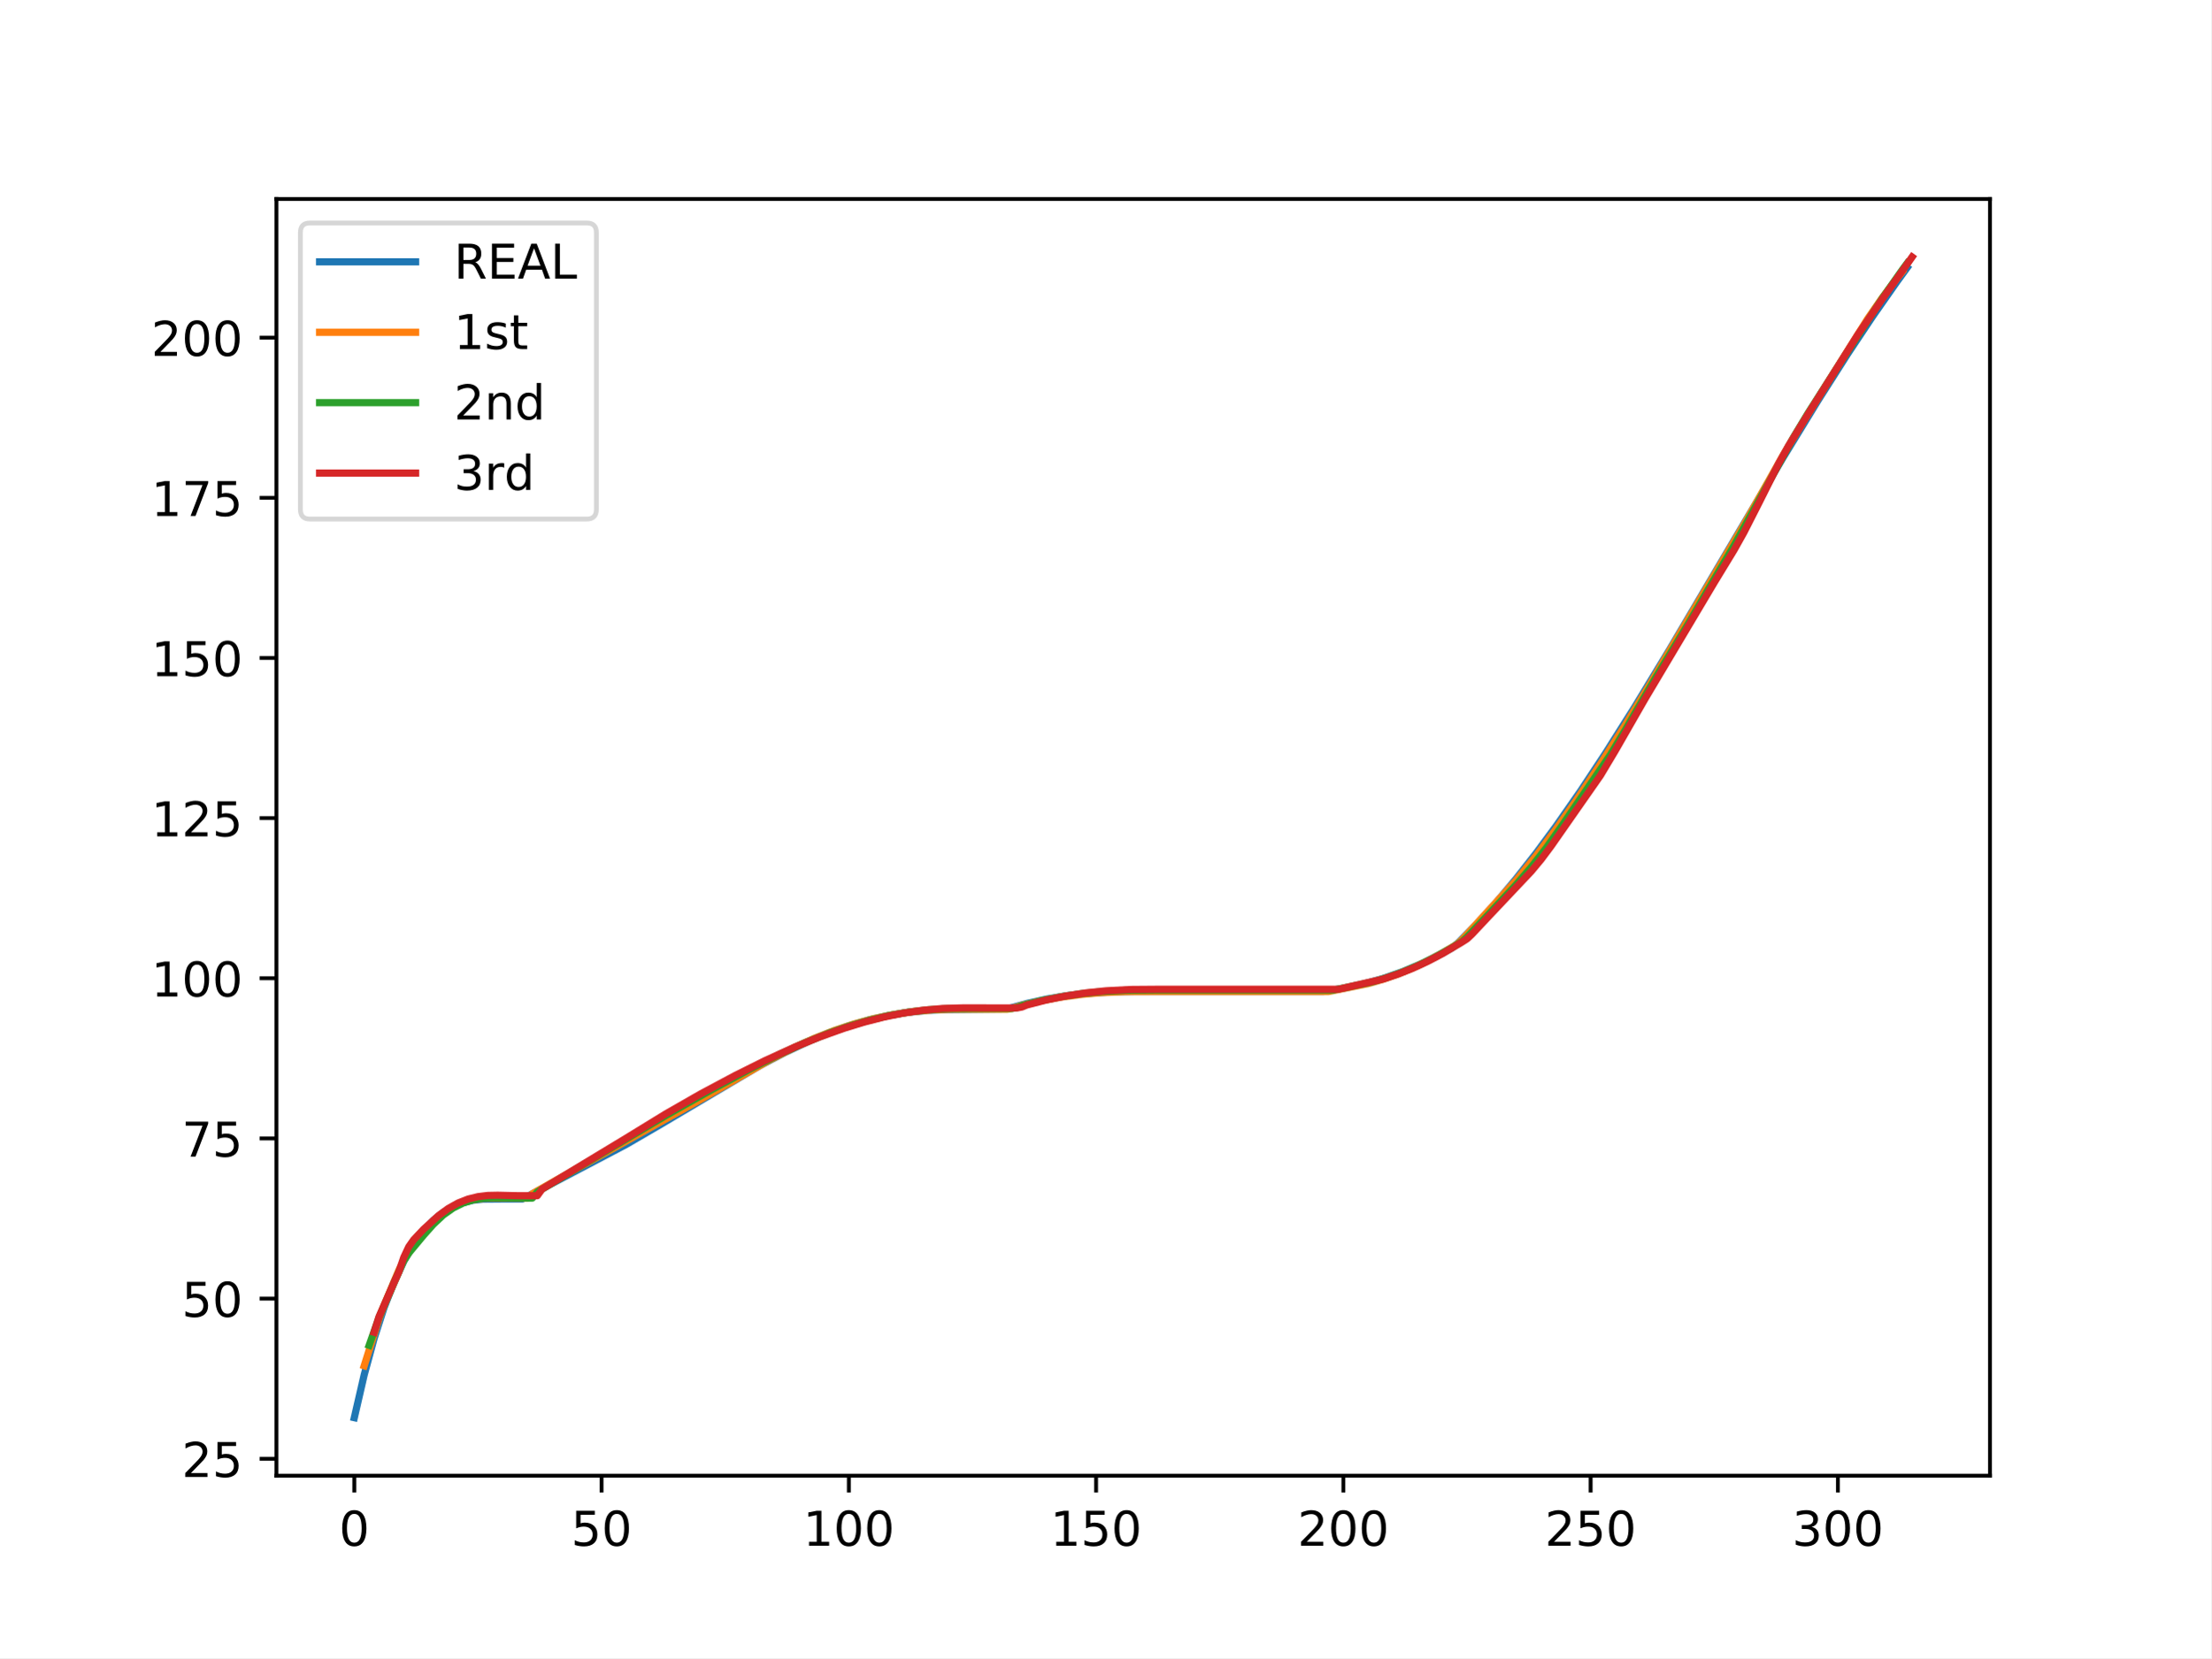
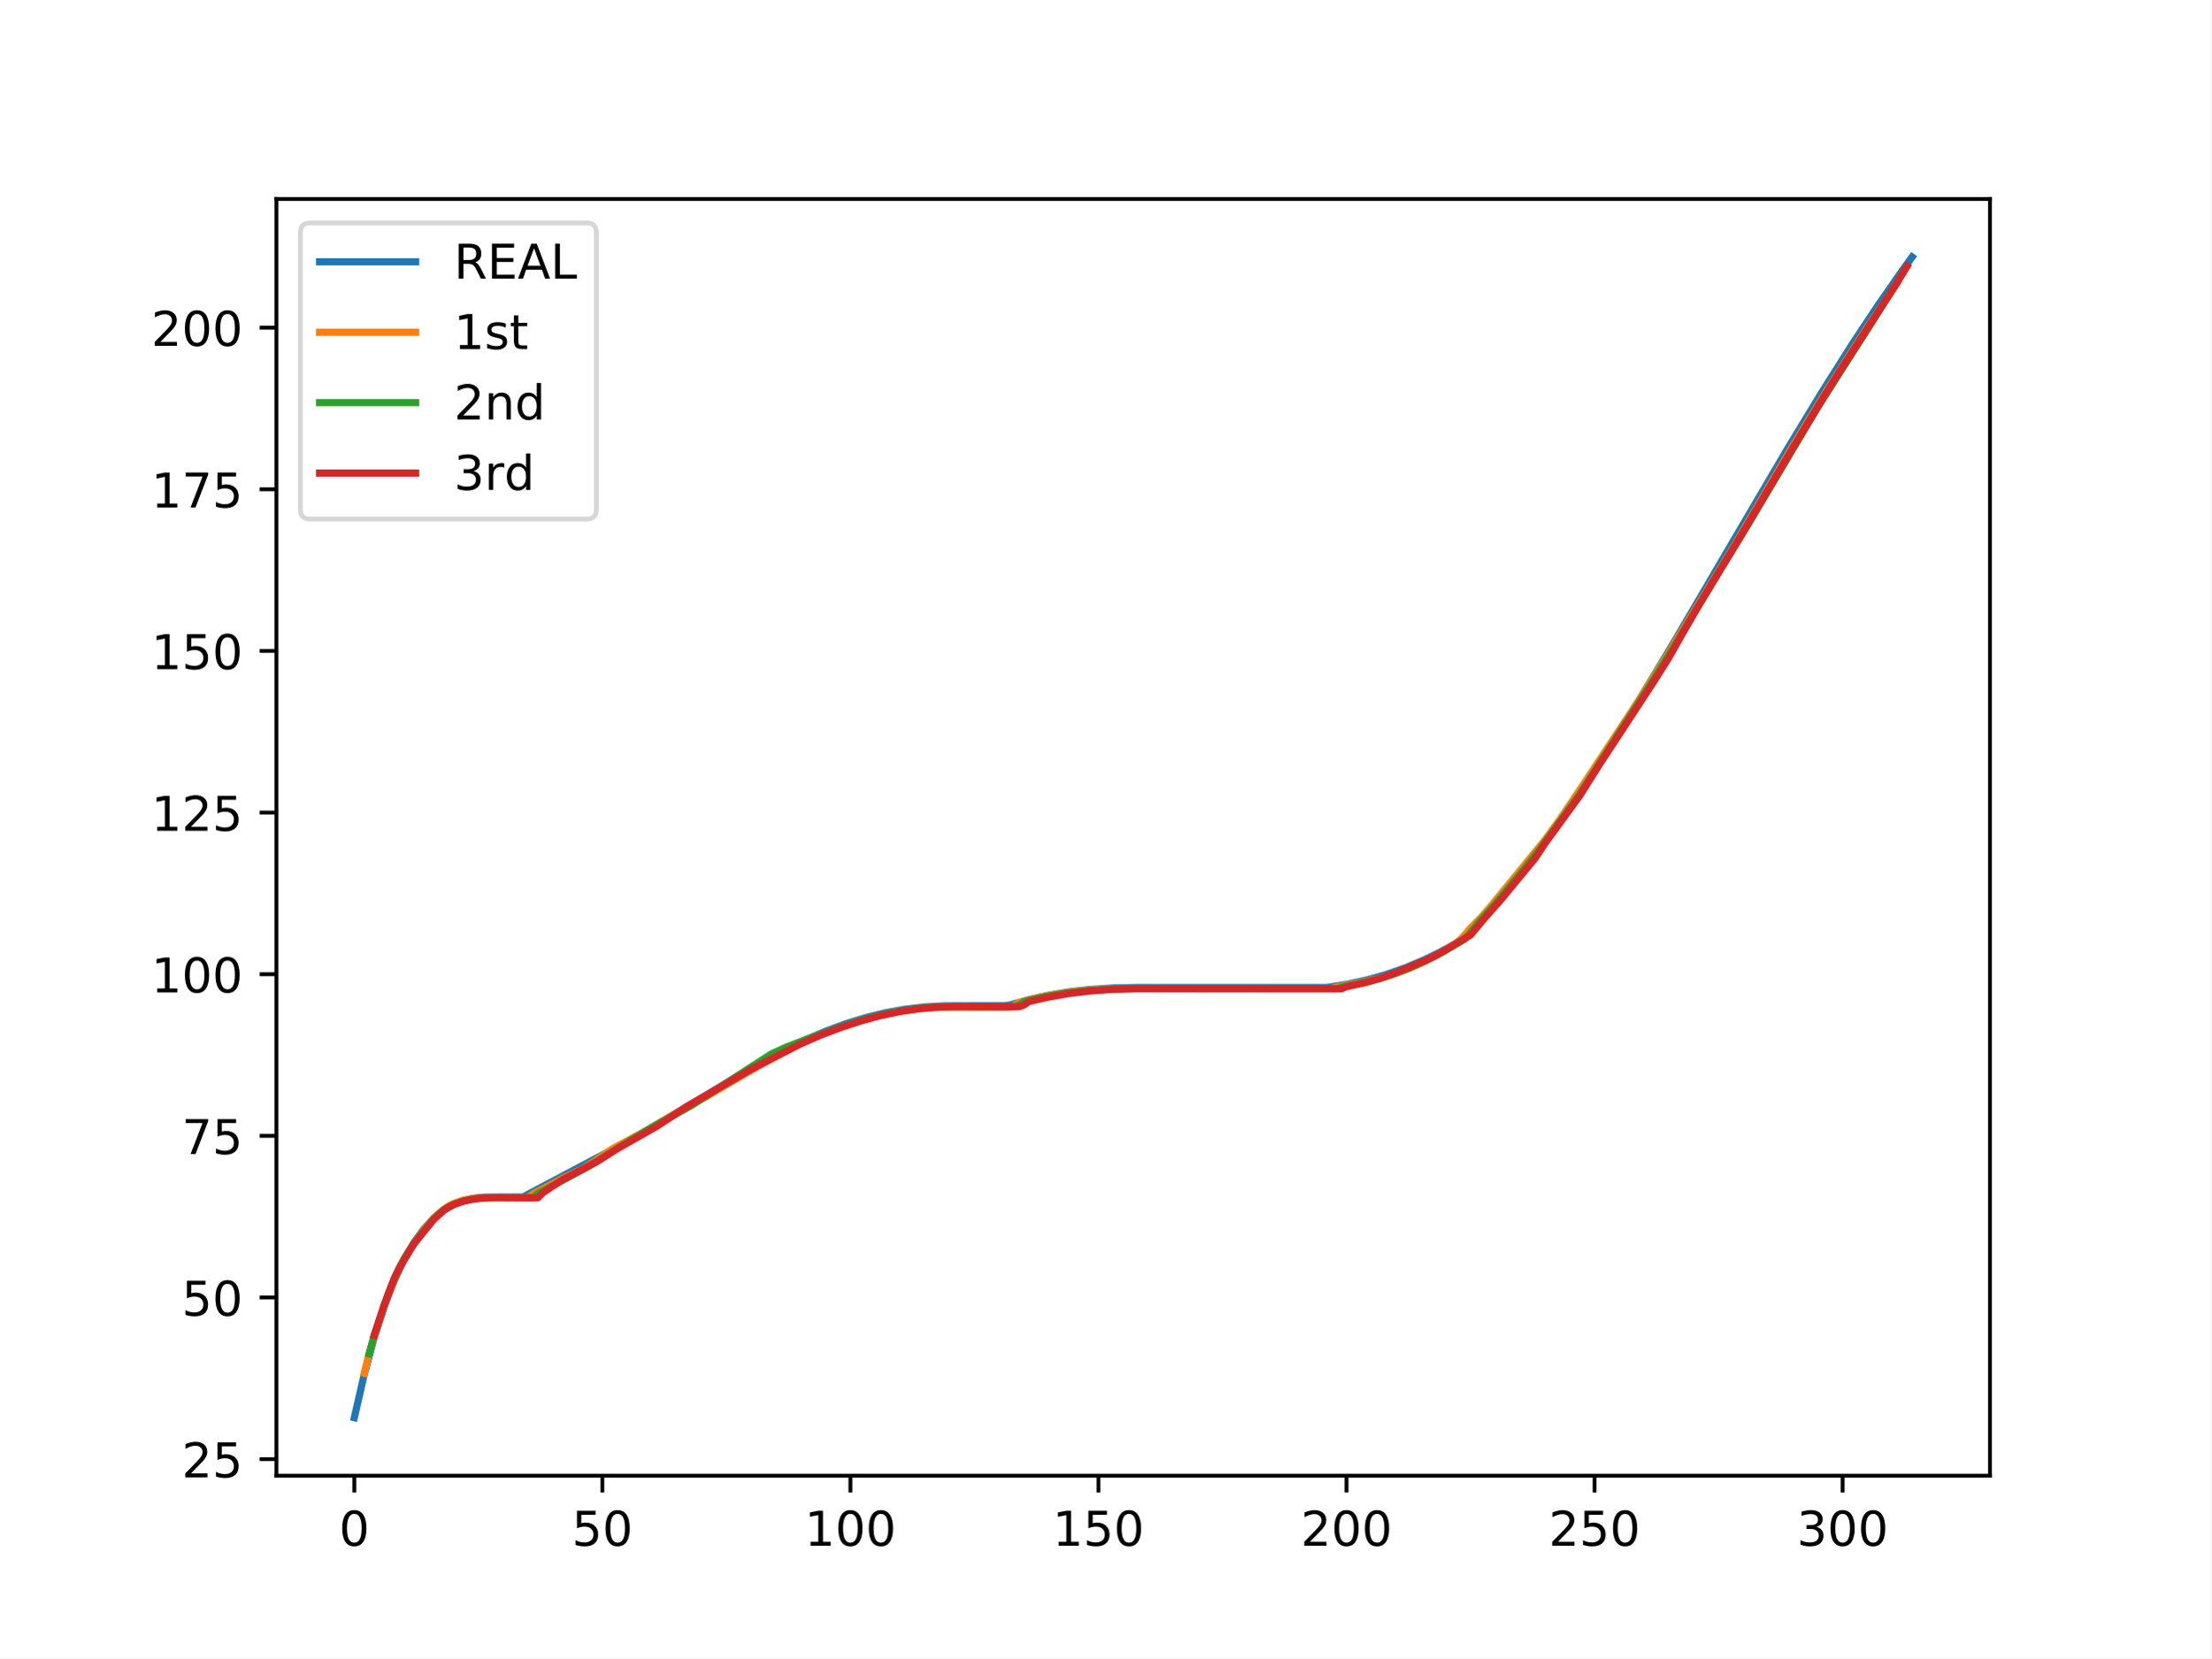
<svg xmlns="http://www.w3.org/2000/svg" xmlns:xlink="http://www.w3.org/1999/xlink" height="345.6pt" version="1.1" viewBox="0 0 460.8 345.6" width="460.8pt">
  <defs>
    <style type="text/css">
*{stroke-linecap:butt;stroke-linejoin:round;}
  </style>
  </defs>
  <g id="figure_1">
    <g id="patch_1">
      <path d="M 0 345.6  L 460.8 345.6  L 460.8 0  L 0 0  z " style="fill:#ffffff;" />
    </g>
    <g id="axes_1">
      <g id="patch_2">
        <path d="M 57.6 307.584  L 414.72 307.584  L 414.72 41.472  L 57.6 41.472  z " style="fill:#ffffff;" />
      </g>
      <g id="matplotlib.axis_1">
        <g id="xtick_1">
          <g id="line2d_1">
            <defs>
-               <path d="M 0 0  L 0 3.5  " id="m292f6bd80c" style="stroke:#000000;stroke-width:0.8;" />
-             </defs>
-             <g>
-               <use style="stroke:#000000;stroke-width:0.8;" x="73.833" xlink:href="#m292f6bd80c" y="307.584" />
+               <path d="M 0 0  L 0 3.5  " id="md27d92fc23" style="stroke:#000000;stroke-width:0.8;" />
+             </defs>
+             <g>
+               <use style="stroke:#000000;stroke-width:0.8;" x="73.833" xlink:href="#md27d92fc23" y="307.584" />
            </g>
          </g>
          <g id="text_1">
            <defs>
              <path d="M 31.781 66.406  Q 24.172 66.406 20.328 58.906  Q 16.5 51.422 16.5 36.375  Q 16.5 21.391 20.328 13.891  Q 24.172 6.391 31.781 6.391  Q 39.453 6.391 43.281 13.891  Q 47.125 21.391 47.125 36.375  Q 47.125 51.422 43.281 58.906  Q 39.453 66.406 31.781 66.406  z M 31.781 74.219  Q 44.047 74.219 50.516 64.516  Q 56.984 54.828 56.984 36.375  Q 56.984 17.969 50.516 8.266  Q 44.047 -1.422 31.781 -1.422  Q 19.531 -1.422 13.062 8.266  Q 6.594 17.969 6.594 36.375  Q 6.594 54.828 13.062 64.516  Q 19.531 74.219 31.781 74.219  z " id="DejaVuSans-30" />
            </defs>
            <g transform="translate(70.65148 322.1824)scale(0.1 -0.1)">
              <use xlink:href="#DejaVuSans-30" />
            </g>
          </g>
        </g>
        <g id="xtick_2">
          <g id="line2d_2">
            <g>
-               <use style="stroke:#000000;stroke-width:0.8;" x="125.365" xlink:href="#m292f6bd80c" y="307.584" />
+               <use style="stroke:#000000;stroke-width:0.8;" x="125.529" xlink:href="#md27d92fc23" y="307.584" />
            </g>
          </g>
          <g id="text_2">
            <defs>
              <path d="M 10.797 72.906  L 49.516 72.906  L 49.516 64.594  L 19.828 64.594  L 19.828 46.734  Q 21.969 47.469 24.109 47.828  Q 26.266 48.188 28.422 48.188  Q 40.625 48.188 47.75 41.5  Q 54.891 34.812 54.891 23.391  Q 54.891 11.625 47.562 5.094  Q 40.234 -1.422 26.906 -1.422  Q 22.312 -1.422 17.547 -0.641  Q 12.797 0.141 7.719 1.703  L 7.719 11.625  Q 12.109 9.234 16.797 8.062  Q 21.484 6.891 26.703 6.891  Q 35.156 6.891 40.078 11.328  Q 45.016 15.766 45.016 23.391  Q 45.016 31 40.078 35.438  Q 35.156 39.891 26.703 39.891  Q 22.75 39.891 18.812 39.016  Q 14.891 38.141 10.797 36.281  z " id="DejaVuSans-35" />
            </defs>
-             <g transform="translate(119.0027 322.1824)scale(0.1 -0.1)">
+             <g transform="translate(119.1668 322.1824)scale(0.1 -0.1)">
              <use xlink:href="#DejaVuSans-35" />
              <use x="63.623" xlink:href="#DejaVuSans-30" />
            </g>
          </g>
        </g>
        <g id="xtick_3">
          <g id="line2d_3">
            <g>
-               <use style="stroke:#000000;stroke-width:0.8;" x="176.898" xlink:href="#m292f6bd80c" y="307.584" />
+               <use style="stroke:#000000;stroke-width:0.8;" x="177.226" xlink:href="#md27d92fc23" y="307.584" />
            </g>
          </g>
          <g id="text_3">
            <defs>
              <path d="M 12.406 8.297  L 28.516 8.297  L 28.516 63.922  L 10.984 60.406  L 10.984 69.391  L 28.422 72.906  L 38.281 72.906  L 38.281 8.297  L 54.391 8.297  L 54.391 0  L 12.406 0  z " id="DejaVuSans-31" />
            </defs>
-             <g transform="translate(167.3539 322.1824)scale(0.1 -0.1)">
+             <g transform="translate(167.6821 322.1824)scale(0.1 -0.1)">
              <use xlink:href="#DejaVuSans-31" />
              <use x="63.623" xlink:href="#DejaVuSans-30" />
              <use x="127.246" xlink:href="#DejaVuSans-30" />
            </g>
          </g>
        </g>
        <g id="xtick_4">
          <g id="line2d_4">
            <g>
-               <use style="stroke:#000000;stroke-width:0.8;" x="228.43" xlink:href="#m292f6bd80c" y="307.584" />
+               <use style="stroke:#000000;stroke-width:0.8;" x="228.922" xlink:href="#md27d92fc23" y="307.584" />
            </g>
          </g>
          <g id="text_4">
-             <g transform="translate(218.8864 322.1824)scale(0.1 -0.1)">
+             <g transform="translate(219.3787 322.1824)scale(0.1 -0.1)">
              <use xlink:href="#DejaVuSans-31" />
              <use x="63.623" xlink:href="#DejaVuSans-35" />
              <use x="127.246" xlink:href="#DejaVuSans-30" />
            </g>
          </g>
        </g>
        <g id="xtick_5">
          <g id="line2d_5">
            <g>
-               <use style="stroke:#000000;stroke-width:0.8;" x="279.963" xlink:href="#m292f6bd80c" y="307.584" />
+               <use style="stroke:#000000;stroke-width:0.8;" x="280.619" xlink:href="#md27d92fc23" y="307.584" />
            </g>
          </g>
          <g id="text_5">
            <defs>
              <path d="M 19.188 8.297  L 53.609 8.297  L 53.609 0  L 7.328 0  L 7.328 8.297  Q 12.938 14.109 22.625 23.891  Q 32.328 33.688 34.812 36.531  Q 39.547 41.844 41.422 45.531  Q 43.312 49.219 43.312 52.781  Q 43.312 58.594 39.234 62.25  Q 35.156 65.922 28.609 65.922  Q 23.969 65.922 18.812 64.312  Q 13.672 62.703 7.812 59.422  L 7.812 69.391  Q 13.766 71.781 18.938 73  Q 24.125 74.219 28.422 74.219  Q 39.75 74.219 46.484 68.547  Q 53.219 62.891 53.219 53.422  Q 53.219 48.922 51.531 44.891  Q 49.859 40.875 45.406 35.406  Q 44.188 33.984 37.641 27.219  Q 31.109 20.453 19.188 8.297  z " id="DejaVuSans-32" />
            </defs>
-             <g transform="translate(270.4188 322.1824)scale(0.1 -0.1)">
+             <g transform="translate(271.0753 322.1824)scale(0.1 -0.1)">
              <use xlink:href="#DejaVuSans-32" />
              <use x="63.623" xlink:href="#DejaVuSans-30" />
              <use x="127.246" xlink:href="#DejaVuSans-30" />
            </g>
          </g>
        </g>
        <g id="xtick_6">
          <g id="line2d_6">
            <g>
-               <use style="stroke:#000000;stroke-width:0.8;" x="331.495" xlink:href="#m292f6bd80c" y="307.584" />
+               <use style="stroke:#000000;stroke-width:0.8;" x="332.316" xlink:href="#md27d92fc23" y="307.584" />
            </g>
          </g>
          <g id="text_6">
-             <g transform="translate(321.9513 322.1824)scale(0.1 -0.1)">
+             <g transform="translate(322.7719 322.1824)scale(0.1 -0.1)">
              <use xlink:href="#DejaVuSans-32" />
              <use x="63.623" xlink:href="#DejaVuSans-35" />
              <use x="127.246" xlink:href="#DejaVuSans-30" />
            </g>
          </g>
        </g>
        <g id="xtick_7">
          <g id="line2d_7">
            <g>
-               <use style="stroke:#000000;stroke-width:0.8;" x="383.028" xlink:href="#m292f6bd80c" y="307.584" />
+               <use style="stroke:#000000;stroke-width:0.8;" x="384.012" xlink:href="#md27d92fc23" y="307.584" />
            </g>
          </g>
          <g id="text_7">
            <defs>
              <path d="M 40.578 39.312  Q 47.656 37.797 51.625 33  Q 55.609 28.219 55.609 21.188  Q 55.609 10.406 48.188 4.484  Q 40.766 -1.422 27.094 -1.422  Q 22.516 -1.422 17.656 -0.516  Q 12.797 0.391 7.625 2.203  L 7.625 11.719  Q 11.719 9.328 16.594 8.109  Q 21.484 6.891 26.812 6.891  Q 36.078 6.891 40.938 10.547  Q 45.797 14.203 45.797 21.188  Q 45.797 27.641 41.281 31.266  Q 36.766 34.906 28.719 34.906  L 20.219 34.906  L 20.219 43.016  L 29.109 43.016  Q 36.375 43.016 40.234 45.922  Q 44.094 48.828 44.094 54.297  Q 44.094 59.906 40.109 62.906  Q 36.141 65.922 28.719 65.922  Q 24.656 65.922 20.016 65.031  Q 15.375 64.156 9.812 62.312  L 9.812 71.094  Q 15.438 72.656 20.344 73.438  Q 25.25 74.219 29.594 74.219  Q 40.828 74.219 47.359 69.109  Q 53.906 64.016 53.906 55.328  Q 53.906 49.266 50.438 45.094  Q 46.969 40.922 40.578 39.312  z " id="DejaVuSans-33" />
            </defs>
-             <g transform="translate(373.4838 322.1824)scale(0.1 -0.1)">
+             <g transform="translate(374.4685 322.1824)scale(0.1 -0.1)">
              <use xlink:href="#DejaVuSans-33" />
              <use x="63.623" xlink:href="#DejaVuSans-30" />
              <use x="127.246" xlink:href="#DejaVuSans-30" />
            </g>
          </g>
        </g>
      </g>
      <g id="matplotlib.axis_2">
        <g id="ytick_1">
          <g id="line2d_8">
            <defs>
-               <path d="M 0 0  L -3.5 0  " id="m9c32bd4f66" style="stroke:#000000;stroke-width:0.8;" />
-             </defs>
-             <g>
-               <use style="stroke:#000000;stroke-width:0.8;" x="57.6" xlink:href="#m9c32bd4f66" y="304.056" />
+               <path d="M 0 0  L -3.5 0  " id="m96d7e262f8" style="stroke:#000000;stroke-width:0.8;" />
+             </defs>
+             <g>
+               <use style="stroke:#000000;stroke-width:0.8;" x="57.6" xlink:href="#m96d7e262f8" y="304.135" />
            </g>
          </g>
          <g id="text_8">
-             <g transform="translate(37.875 307.8555)scale(0.1 -0.1)">
+             <g transform="translate(37.875 307.9347)scale(0.1 -0.1)">
              <use xlink:href="#DejaVuSans-32" />
              <use x="63.623" xlink:href="#DejaVuSans-35" />
            </g>
          </g>
        </g>
        <g id="ytick_2">
          <g id="line2d_9">
            <g>
-               <use style="stroke:#000000;stroke-width:0.8;" x="57.6" xlink:href="#m9c32bd4f66" y="270.672" />
+               <use style="stroke:#000000;stroke-width:0.8;" x="57.6" xlink:href="#m96d7e262f8" y="270.442" />
            </g>
          </g>
          <g id="text_9">
-             <g transform="translate(37.875 274.471)scale(0.1 -0.1)">
+             <g transform="translate(37.875 274.2416)scale(0.1 -0.1)">
              <use xlink:href="#DejaVuSans-35" />
              <use x="63.623" xlink:href="#DejaVuSans-30" />
            </g>
          </g>
        </g>
        <g id="ytick_3">
          <g id="line2d_10">
            <g>
-               <use style="stroke:#000000;stroke-width:0.8;" x="57.6" xlink:href="#m9c32bd4f66" y="237.287" />
+               <use style="stroke:#000000;stroke-width:0.8;" x="57.6" xlink:href="#m96d7e262f8" y="236.749" />
            </g>
          </g>
          <g id="text_10">
            <defs>
              <path d="M 8.203 72.906  L 55.078 72.906  L 55.078 68.703  L 28.609 0  L 18.312 0  L 43.219 64.594  L 8.203 64.594  z " id="DejaVuSans-37" />
            </defs>
-             <g transform="translate(37.875 241.0865)scale(0.1 -0.1)">
+             <g transform="translate(37.875 240.5486)scale(0.1 -0.1)">
              <use xlink:href="#DejaVuSans-37" />
              <use x="63.623" xlink:href="#DejaVuSans-35" />
            </g>
          </g>
        </g>
        <g id="ytick_4">
          <g id="line2d_11">
            <g>
-               <use style="stroke:#000000;stroke-width:0.8;" x="57.6" xlink:href="#m9c32bd4f66" y="203.903" />
+               <use style="stroke:#000000;stroke-width:0.8;" x="57.6" xlink:href="#m96d7e262f8" y="203.056" />
            </g>
          </g>
          <g id="text_11">
-             <g transform="translate(31.5125 207.702)scale(0.1 -0.1)">
+             <g transform="translate(31.5125 206.8556)scale(0.1 -0.1)">
              <use xlink:href="#DejaVuSans-31" />
              <use x="63.623" xlink:href="#DejaVuSans-30" />
              <use x="127.246" xlink:href="#DejaVuSans-30" />
            </g>
          </g>
        </g>
        <g id="ytick_5">
          <g id="line2d_12">
            <g>
-               <use style="stroke:#000000;stroke-width:0.8;" x="57.6" xlink:href="#m9c32bd4f66" y="170.518" />
+               <use style="stroke:#000000;stroke-width:0.8;" x="57.6" xlink:href="#m96d7e262f8" y="169.363" />
            </g>
          </g>
          <g id="text_12">
-             <g transform="translate(31.5125 174.3175)scale(0.1 -0.1)">
+             <g transform="translate(31.5125 173.1626)scale(0.1 -0.1)">
              <use xlink:href="#DejaVuSans-31" />
              <use x="63.623" xlink:href="#DejaVuSans-32" />
              <use x="127.246" xlink:href="#DejaVuSans-35" />
            </g>
          </g>
        </g>
        <g id="ytick_6">
          <g id="line2d_13">
            <g>
-               <use style="stroke:#000000;stroke-width:0.8;" x="57.6" xlink:href="#m9c32bd4f66" y="137.134" />
+               <use style="stroke:#000000;stroke-width:0.8;" x="57.6" xlink:href="#m96d7e262f8" y="135.67" />
            </g>
          </g>
          <g id="text_13">
-             <g transform="translate(31.5125 140.933)scale(0.1 -0.1)">
+             <g transform="translate(31.5125 139.4695)scale(0.1 -0.1)">
              <use xlink:href="#DejaVuSans-31" />
              <use x="63.623" xlink:href="#DejaVuSans-35" />
              <use x="127.246" xlink:href="#DejaVuSans-30" />
            </g>
          </g>
        </g>
        <g id="ytick_7">
          <g id="line2d_14">
            <g>
-               <use style="stroke:#000000;stroke-width:0.8;" x="57.6" xlink:href="#m9c32bd4f66" y="103.749" />
+               <use style="stroke:#000000;stroke-width:0.8;" x="57.6" xlink:href="#m96d7e262f8" y="101.977" />
            </g>
          </g>
          <g id="text_14">
-             <g transform="translate(31.5125 107.5485)scale(0.1 -0.1)">
+             <g transform="translate(31.5125 105.7765)scale(0.1 -0.1)">
              <use xlink:href="#DejaVuSans-31" />
              <use x="63.623" xlink:href="#DejaVuSans-37" />
              <use x="127.246" xlink:href="#DejaVuSans-35" />
            </g>
          </g>
        </g>
        <g id="ytick_8">
          <g id="line2d_15">
            <g>
-               <use style="stroke:#000000;stroke-width:0.8;" x="57.6" xlink:href="#m9c32bd4f66" y="70.365" />
+               <use style="stroke:#000000;stroke-width:0.8;" x="57.6" xlink:href="#m96d7e262f8" y="68.284" />
            </g>
          </g>
          <g id="text_15">
-             <g transform="translate(31.5125 74.16404)scale(0.1 -0.1)">
+             <g transform="translate(31.5125 72.08348)scale(0.1 -0.1)">
              <use xlink:href="#DejaVuSans-32" />
              <use x="63.623" xlink:href="#DejaVuSans-30" />
              <use x="127.246" xlink:href="#DejaVuSans-30" />
            </g>
          </g>
        </g>
      </g>
      <g id="line2d_16">
-         <path clip-path="url(#pa8f8afac8d)" d="M 73.833 295.488  L 75.894 286.559  L 77.955 278.976  L 80.017 272.594  L 82.078 267.278  L 84.139 262.904  L 86.201 259.358  L 88.262 256.535  L 90.323 254.339  L 92.384 252.682  L 94.446 251.484  L 96.507 250.672  L 98.568 250.181  L 100.63 249.95  L 104.752 249.915  L 108.875 249.915  L 130.518 238.527  L 137.733 234.329  L 158.346 222.111  L 163.499 219.404  L 168.652 216.979  L 172.775 215.281  L 176.898 213.822  L 181.02 212.617  L 185.143 211.675  L 189.265 211  L 193.388 210.586  L 197.511 210.424  L 209.878 210.303  L 214.001 209.151  L 218.124 208.24  L 222.246 207.557  L 226.369 207.081  L 231.522 206.745  L 236.675 206.644  L 275.84 206.644  L 279.963 206.005  L 284.085 205.121  L 288.208 203.97  L 292.33 202.529  L 296.453 200.782  L 300.576 198.712  L 302.637 197.554  L 303.668 196.742  L 307.79 192.563  L 311.913 188.005  L 316.035 183.084  L 320.158 177.819  L 324.281 172.233  L 329.434 164.841  L 334.587 157.046  L 340.771 147.25  L 347.985 135.361  L 359.323 116.136  L 371.69 95.218  L 378.905 83.417  L 385.089 73.705  L 390.242 65.969  L 395.395 58.611  L 397.457 55.783  L 397.457 55.783  " style="fill:none;stroke:#1f77b4;stroke-linecap:square;stroke-width:1.5;" />
+         <path clip-path="url(#p0d217b10df)" d="M 73.833 295.488  L 75.901 286.476  L 77.968 278.824  L 80.036 272.383  L 82.104 267.017  L 84.172 262.603  L 86.24 259.024  L 88.308 256.175  L 90.376 253.959  L 92.443 252.287  L 94.511 251.077  L 96.579 250.258  L 98.647 249.762  L 100.715 249.529  L 104.851 249.494  L 108.986 249.494  L 130.699 238.001  L 137.936 233.763  L 158.615 221.433  L 163.785 218.701  L 167.921 216.717  L 172.056 214.947  L 176.192 213.412  L 180.328 212.131  L 184.463 211.113  L 188.599 210.364  L 192.735 209.881  L 196.871 209.656  L 204.108 209.635  L 209.278 209.635  L 210.312 209.516  L 214.447 208.353  L 218.583 207.434  L 222.719 206.744  L 226.855 206.264  L 232.024 205.924  L 237.194 205.822  L 276.483 205.822  L 280.619 205.179  L 284.755 204.286  L 288.891 203.124  L 293.026 201.67  L 297.162 199.906  L 300.264 198.371  L 303.366 196.649  L 304.399 195.829  L 308.535 191.612  L 312.671 187.012  L 316.807 182.045  L 320.942 176.731  L 325.078 171.094  L 330.248 163.633  L 335.417 155.766  L 341.621 145.88  L 348.859 133.881  L 360.232 114.479  L 372.639 93.367  L 379.877 81.457  L 386.08 71.655  L 391.25 63.848  L 396.419 56.422  L 398.487 53.568  L 398.487 53.568  " style="fill:none;stroke:#1f77b4;stroke-linecap:square;stroke-width:1.5;" />
      </g>
      <g id="line2d_17">
-         <path clip-path="url(#pa8f8afac8d)" d="M 75.894 284.675  L 78.986 274.866  L 80.017 272.103  L 82.078 267.228  L 83.109 264.751  L 84.139 262.706  L 86.201 259.507  L 88.262 256.826  L 90.323 254.617  L 92.384 252.878  L 94.446 251.568  L 96.507 250.651  L 98.568 250.078  L 100.63 249.791  L 102.691 249.732  L 108.875 249.753  L 109.905 249.753  L 110.936 248.819  L 116.089 245.89  L 145.978 229.202  L 160.407 220.942  L 165.561 218.312  L 169.683 216.447  L 173.806 214.823  L 177.928 213.452  L 182.051 212.333  L 186.174 211.467  L 190.296 210.853  L 194.419 210.486  L 198.541 210.358  L 209.878 210.363  L 210.909 210.199  L 212.97 209.541  L 217.093 208.57  L 221.216 207.816  L 225.338 207.267  L 229.461 206.908  L 234.614 206.692  L 242.859 206.668  L 276.871 206.668  L 285.116 205.012  L 288.208 204.12  L 291.3 203.046  L 294.392 201.779  L 297.484 200.314  L 300.576 198.651  L 303.668 196.803  L 304.698 195.865  L 316.035 183.412  L 320.158 178.321  L 324.281 172.812  L 328.403 166.94  L 333.556 159.22  L 338.71 151.121  L 343.863 142.609  L 363.445 109.362  L 371.69 94.755  L 375.813 87.924  L 389.211 66.477  L 392.303 62.015  L 395.395 57.95  L 396.426 56.663  L 396.426 56.663  " style="fill:none;stroke:#ff7f0e;stroke-linecap:square;stroke-width:1.5;" />
+         <path clip-path="url(#p0d217b10df)" d="M 75.901 286.252  L 76.935 282.051  L 79.002 275.461  L 80.036 272.1  L 82.104 266.985  L 83.138 264.513  L 84.172 262.495  L 86.24 259.216  L 88.308 256.26  L 90.376 253.872  L 92.443 252.064  L 93.477 251.387  L 94.511 250.858  L 96.579 250.148  L 98.647 249.76  L 100.715 249.585  L 104.851 249.575  L 110.02 249.575  L 111.054 248.824  L 114.156 247.216  L 117.258 245.572  L 121.394 243.594  L 123.461 242.295  L 127.597 239.452  L 130.699 237.8  L 133.801 236.128  L 141.038 231.937  L 147.242 228.532  L 155.513 223.667  L 162.751 219.538  L 166.887 217.455  L 171.022 215.672  L 175.158 214.119  L 179.294 212.763  L 183.429 211.639  L 187.565 210.789  L 191.701 210.232  L 195.837 209.961  L 199.972 209.961  L 210.312 209.967  L 211.346 209.616  L 212.38 208.923  L 216.515 207.874  L 220.651 207.106  L 224.787 206.577  L 228.922 206.247  L 234.092 206.059  L 243.398 206.057  L 277.517 206.057  L 278.551 205.721  L 283.721 204.78  L 287.857 203.777  L 290.958 202.843  L 294.06 201.701  L 297.162 200.289  L 300.264 198.565  L 304.399 195.932  L 306.467 193.422  L 308.535 191.369  L 310.603 189.005  L 321.976 175.076  L 325.078 170.816  L 330.248 163.125  L 341.621 145.873  L 347.825 135.944  L 361.266 113.957  L 373.673 92.844  L 380.91 81.042  L 389.182 68.163  L 394.352 60.522  L 395.385 58.989  L 395.385 58.989  " style="fill:none;stroke:#ff7f0e;stroke-linecap:square;stroke-width:1.5;" />
      </g>
      <g id="line2d_18">
-         <path clip-path="url(#pa8f8afac8d)" d="M 76.925 280.415  L 78.986 274.572  L 84.139 262.753  L 85.17 261.199  L 88.262 257.476  L 90.323 255.163  L 92.384 253.237  L 94.446 251.779  L 96.507 250.756  L 98.568 250.104  L 100.63 249.758  L 102.691 249.658  L 109.905 249.724  L 110.936 249.724  L 111.967 248.456  L 116.089 246.011  L 127.426 239.25  L 138.764 232.514  L 148.039 227.285  L 156.285 222.847  L 162.469 219.74  L 167.622 217.39  L 172.775 215.32  L 176.898 213.891  L 181.02 212.681  L 185.143 211.701  L 189.265 210.962  L 193.388 210.471  L 197.511 210.225  L 202.664 210.199  L 210.909 210.199  L 211.94 210.02  L 212.97 209.613  L 217.093 208.561  L 221.216 207.728  L 225.338 207.108  L 229.461 206.689  L 234.614 206.416  L 240.798 206.367  L 277.901 206.367  L 286.146 204.629  L 289.238 203.699  L 292.33 202.586  L 295.422 201.281  L 298.514 199.783  L 302.637 197.495  L 304.698 196.237  L 305.729 195.298  L 309.851 190.969  L 316.035 184.316  L 319.127 180.724  L 322.219 176.766  L 325.311 172.408  L 335.618 157.303  L 338.71 152.165  L 344.894 141.497  L 352.108 129.573  L 356.231 122.462  L 361.384 113.705  L 366.537 104.371  L 373.752 91.2  L 376.844 86.068  L 384.058 74.794  L 392.303 62.136  L 396.426 56.27  L 397.457 54.88  L 397.457 54.88  " style="fill:none;stroke:#2ca02c;stroke-linecap:square;stroke-width:1.5;" />
+         <path clip-path="url(#p0d217b10df)" d="M 76.935 282.18  L 77.968 278.316  L 81.07 269.214  L 83.138 264.452  L 84.172 262.458  L 85.206 260.739  L 88.308 256.457  L 90.376 254.035  L 91.41 253.045  L 92.443 252.228  L 93.477 251.583  L 95.545 250.673  L 97.613 250.097  L 99.681 249.768  L 101.749 249.627  L 106.919 249.641  L 111.054 249.641  L 112.088 248.769  L 122.428 243.257  L 131.733 237.447  L 136.903 234.389  L 144.14 230.404  L 151.378 225.721  L 160.683 219.716  L 163.785 218.278  L 167.921 216.68  L 177.226 213.384  L 181.362 212.131  L 185.497 211.126  L 189.633 210.403  L 193.769 209.962  L 197.905 209.788  L 211.346 209.828  L 212.38 209.47  L 213.414 208.776  L 217.549 207.806  L 221.685 207.087  L 225.821 206.583  L 230.99 206.213  L 236.16 206.079  L 265.11 206.097  L 278.551 206.097  L 279.585 205.721  L 283.721 204.936  L 286.823 204.169  L 289.924 203.215  L 293.026 202.056  L 297.162 200.232  L 300.264 198.665  L 304.399 196.252  L 305.433 195.611  L 308.535 191.84  L 311.637 188.413  L 317.841 180.894  L 320.942 176.94  L 329.214 165.538  L 334.384 157.477  L 344.723 141.471  L 348.859 134.785  L 358.164 119.323  L 364.368 109.23  L 378.843 84.844  L 390.216 67.024  L 394.352 60.396  L 396.419 57.125  L 396.419 57.125  " style="fill:none;stroke:#2ca02c;stroke-linecap:square;stroke-width:1.5;" />
      </g>
      <g id="line2d_19">
-         <path clip-path="url(#pa8f8afac8d)" d="M 77.955 277.698  L 78.986 274.436  L 82.078 267.401  L 83.109 265.115  L 84.139 262.086  L 85.17 259.887  L 86.201 258.414  L 88.262 256.23  L 91.354 253.401  L 93.415 251.892  L 95.476 250.743  L 97.538 249.932  L 99.599 249.422  L 101.66 249.169  L 103.722 249.128  L 107.844 249.224  L 111.967 249.224  L 112.997 247.811  L 130.518 237.217  L 138.764 232.16  L 145.978 228.029  L 153.193 224.174  L 159.377 221.094  L 165.561 218.276  L 170.714 216.176  L 175.867 214.336  L 179.99 213.071  L 184.112 212.008  L 188.235 211.167  L 192.357 210.562  L 196.48 210.2  L 200.603 210.079  L 211.94 210.087  L 212.97 209.899  L 214.001 209.475  L 218.124 208.417  L 222.246 207.573  L 226.369 206.942  L 230.491 206.515  L 235.645 206.238  L 241.829 206.191  L 278.932 206.191  L 288.208 204.08  L 291.3 203.052  L 294.392 201.83  L 297.484 200.407  L 300.576 198.787  L 304.698 196.344  L 305.729 195.689  L 306.759 194.722  L 309.851 191.428  L 319.127 181.601  L 321.189 179.121  L 323.25 176.363  L 333.556 161.609  L 336.648 156.433  L 342.832 145.657  L 354.169 126.608  L 357.261 121.406  L 361.384 114.64  L 363.445 110.956  L 366.537 104.885  L 370.66 96.655  L 372.721 92.961  L 376.844 86.23  L 387.15 69.811  L 392.303 62.296  L 398.487 53.568  L 398.487 53.568  " style="fill:none;stroke:#d62728;stroke-linecap:square;stroke-width:1.5;" />
+         <path clip-path="url(#p0d217b10df)" d="M 77.968 278.341  L 80.036 272.052  L 82.104 266.549  L 83.138 264.409  L 86.24 259.282  L 90.376 254.196  L 92.443 252.306  L 93.477 251.602  L 94.511 251.07  L 96.579 250.367  L 98.647 249.949  L 100.715 249.716  L 103.817 249.627  L 111.054 249.675  L 112.088 249.675  L 113.122 248.605  L 117.258 245.867  L 124.495 242.069  L 128.631 239.436  L 136.903 234.762  L 143.106 230.648  L 156.547 222.855  L 166.887 217.565  L 171.022 215.76  L 175.158 214.19  L 179.294 212.831  L 183.429 211.702  L 187.565 210.828  L 191.701 210.222  L 195.837 209.88  L 199.972 209.788  L 211.346 209.836  L 212.38 209.836  L 213.414 209.469  L 214.447 208.755  L 218.583 207.812  L 222.719 207.095  L 226.855 206.584  L 232.024 206.205  L 237.194 206.073  L 279.585 206.098  L 280.619 205.656  L 284.755 204.758  L 287.857 203.855  L 290.958 202.728  L 297.162 200.131  L 299.23 199.144  L 302.332 197.376  L 306.467 194.887  L 309.569 191.173  L 312.671 187.684  L 319.908 178.927  L 321.976 175.804  L 329.214 165.871  L 333.35 159.312  L 337.485 153.024  L 344.723 141.969  L 347.825 137.031  L 350.926 131.544  L 354.028 126.171  L 362.3 112.53  L 373.673 93.295  L 379.877 83.06  L 382.978 78.057  L 394.352 60.45  L 397.453 55.495  L 397.453 55.495  " style="fill:none;stroke:#d62728;stroke-linecap:square;stroke-width:1.5;" />
      </g>
      <g id="patch_3">
        <path d="M 57.6 307.584  L 57.6 41.472  " style="fill:none;stroke:#000000;stroke-linecap:square;stroke-linejoin:miter;stroke-width:0.8;" />
      </g>
      <g id="patch_4">
        <path d="M 414.72 307.584  L 414.72 41.472  " style="fill:none;stroke:#000000;stroke-linecap:square;stroke-linejoin:miter;stroke-width:0.8;" />
      </g>
      <g id="patch_5">
        <path d="M 57.6 307.584  L 414.72 307.584  " style="fill:none;stroke:#000000;stroke-linecap:square;stroke-linejoin:miter;stroke-width:0.8;" />
      </g>
      <g id="patch_6">
        <path d="M 57.6 41.472  L 414.72 41.472  " style="fill:none;stroke:#000000;stroke-linecap:square;stroke-linejoin:miter;stroke-width:0.8;" />
      </g>
      <g id="legend_1">
        <g id="patch_7">
          <path d="M 64.6 108.184  L 122.28 108.184  Q 124.28 108.184 124.28 106.184  L 124.28 48.472  Q 124.28 46.472 122.28 46.472  L 64.6 46.472  Q 62.6 46.472 62.6 48.472  L 62.6 106.184  Q 62.6 108.184 64.6 108.184  z " style="fill:#ffffff;opacity:0.8;stroke:#cccccc;stroke-linejoin:miter;" />
        </g>
        <g id="line2d_20">
          <path d="M 66.6 54.57  L 86.6 54.57  " style="fill:none;stroke:#1f77b4;stroke-linecap:square;stroke-width:1.5;" />
        </g>
        <g id="line2d_21" />
        <g id="text_16">
          <defs>
            <path d="M 44.391 34.188  Q 47.562 33.109 50.562 29.594  Q 53.562 26.078 56.594 19.922  L 66.609 0  L 56 0  L 46.688 18.703  Q 43.062 26.031 39.672 28.422  Q 36.281 30.812 30.422 30.812  L 19.672 30.812  L 19.672 0  L 9.812 0  L 9.812 72.906  L 32.078 72.906  Q 44.578 72.906 50.734 67.672  Q 56.891 62.453 56.891 51.906  Q 56.891 45.016 53.688 40.469  Q 50.484 35.938 44.391 34.188  z M 19.672 64.797  L 19.672 38.922  L 32.078 38.922  Q 39.203 38.922 42.844 42.219  Q 46.484 45.516 46.484 51.906  Q 46.484 58.297 42.844 61.547  Q 39.203 64.797 32.078 64.797  z " id="DejaVuSans-52" />
            <path d="M 9.812 72.906  L 55.906 72.906  L 55.906 64.594  L 19.672 64.594  L 19.672 43.016  L 54.391 43.016  L 54.391 34.719  L 19.672 34.719  L 19.672 8.297  L 56.781 8.297  L 56.781 0  L 9.812 0  z " id="DejaVuSans-45" />
            <path d="M 34.188 63.188  L 20.797 26.906  L 47.609 26.906  z M 28.609 72.906  L 39.797 72.906  L 67.578 0  L 57.328 0  L 50.688 18.703  L 17.828 18.703  L 11.188 0  L 0.781 0  z " id="DejaVuSans-41" />
            <path d="M 9.812 72.906  L 19.672 72.906  L 19.672 8.297  L 55.172 8.297  L 55.172 0  L 9.812 0  z " id="DejaVuSans-4c" />
          </defs>
          <g transform="translate(94.6 58.07044)scale(0.1 -0.1)">
            <use xlink:href="#DejaVuSans-52" />
            <use x="69.482" xlink:href="#DejaVuSans-45" />
            <use x="132.666" xlink:href="#DejaVuSans-41" />
            <use x="201.074" xlink:href="#DejaVuSans-4c" />
          </g>
        </g>
        <g id="line2d_22">
          <path d="M 66.6 69.249  L 86.6 69.249  " style="fill:none;stroke:#ff7f0e;stroke-linecap:square;stroke-width:1.5;" />
        </g>
        <g id="line2d_23" />
        <g id="text_17">
          <defs>
            <path d="M 44.281 53.078  L 44.281 44.578  Q 40.484 46.531 36.375 47.5  Q 32.281 48.484 27.875 48.484  Q 21.188 48.484 17.844 46.438  Q 14.5 44.391 14.5 40.281  Q 14.5 37.156 16.891 35.375  Q 19.281 33.594 26.516 31.984  L 29.594 31.297  Q 39.156 29.25 43.188 25.516  Q 47.219 21.781 47.219 15.094  Q 47.219 7.469 41.188 3.016  Q 35.156 -1.422 24.609 -1.422  Q 20.219 -1.422 15.453 -0.562  Q 10.688 0.297 5.422 2  L 5.422 11.281  Q 10.406 8.688 15.234 7.391  Q 20.062 6.109 24.812 6.109  Q 31.156 6.109 34.562 8.281  Q 37.984 10.453 37.984 14.406  Q 37.984 18.062 35.516 20.016  Q 33.062 21.969 24.703 23.781  L 21.578 24.516  Q 13.234 26.266 9.516 29.906  Q 5.812 33.547 5.812 39.891  Q 5.812 47.609 11.281 51.797  Q 16.75 56 26.812 56  Q 31.781 56 36.172 55.266  Q 40.578 54.547 44.281 53.078  z " id="DejaVuSans-73" />
            <path d="M 18.312 70.219  L 18.312 54.688  L 36.812 54.688  L 36.812 47.703  L 18.312 47.703  L 18.312 18.016  Q 18.312 11.328 20.141 9.422  Q 21.969 7.516 27.594 7.516  L 36.812 7.516  L 36.812 0  L 27.594 0  Q 17.188 0 13.234 3.875  Q 9.281 7.766 9.281 18.016  L 9.281 47.703  L 2.688 47.703  L 2.688 54.688  L 9.281 54.688  L 9.281 70.219  z " id="DejaVuSans-74" />
          </defs>
          <g transform="translate(94.6 72.74856)scale(0.1 -0.1)">
            <use xlink:href="#DejaVuSans-31" />
            <use x="63.623" xlink:href="#DejaVuSans-73" />
            <use x="115.723" xlink:href="#DejaVuSans-74" />
          </g>
        </g>
        <g id="line2d_24">
          <path d="M 66.6 83.927  L 86.6 83.927  " style="fill:none;stroke:#2ca02c;stroke-linecap:square;stroke-width:1.5;" />
        </g>
        <g id="line2d_25" />
        <g id="text_18">
          <defs>
            <path d="M 54.891 33.016  L 54.891 0  L 45.906 0  L 45.906 32.719  Q 45.906 40.484 42.875 44.328  Q 39.844 48.188 33.797 48.188  Q 26.516 48.188 22.312 43.547  Q 18.109 38.922 18.109 30.906  L 18.109 0  L 9.078 0  L 9.078 54.688  L 18.109 54.688  L 18.109 46.188  Q 21.344 51.125 25.703 53.562  Q 30.078 56 35.797 56  Q 45.219 56 50.047 50.172  Q 54.891 44.344 54.891 33.016  z " id="DejaVuSans-6e" />
            <path d="M 45.406 46.391  L 45.406 75.984  L 54.391 75.984  L 54.391 0  L 45.406 0  L 45.406 8.203  Q 42.578 3.328 38.25 0.953  Q 33.938 -1.422 27.875 -1.422  Q 17.969 -1.422 11.734 6.484  Q 5.516 14.406 5.516 27.297  Q 5.516 40.188 11.734 48.094  Q 17.969 56 27.875 56  Q 33.938 56 38.25 53.625  Q 42.578 51.266 45.406 46.391  z M 14.797 27.297  Q 14.797 17.391 18.875 11.75  Q 22.953 6.109 30.078 6.109  Q 37.203 6.109 41.297 11.75  Q 45.406 17.391 45.406 27.297  Q 45.406 37.203 41.297 42.844  Q 37.203 48.484 30.078 48.484  Q 22.953 48.484 18.875 42.844  Q 14.797 37.203 14.797 27.297  z " id="DejaVuSans-64" />
          </defs>
          <g transform="translate(94.6 87.42669)scale(0.1 -0.1)">
            <use xlink:href="#DejaVuSans-32" />
            <use x="63.623" xlink:href="#DejaVuSans-6e" />
            <use x="127.002" xlink:href="#DejaVuSans-64" />
          </g>
        </g>
        <g id="line2d_26">
          <path d="M 66.6 98.605  L 86.6 98.605  " style="fill:none;stroke:#d62728;stroke-linecap:square;stroke-width:1.5;" />
        </g>
        <g id="line2d_27" />
        <g id="text_19">
          <defs>
            <path d="M 41.109 46.297  Q 39.594 47.172 37.812 47.578  Q 36.031 48 33.891 48  Q 26.266 48 22.188 43.047  Q 18.109 38.094 18.109 28.812  L 18.109 0  L 9.078 0  L 9.078 54.688  L 18.109 54.688  L 18.109 46.188  Q 20.953 51.172 25.484 53.578  Q 30.031 56 36.531 56  Q 37.453 56 38.578 55.875  Q 39.703 55.766 41.062 55.516  z " id="DejaVuSans-72" />
          </defs>
          <g transform="translate(94.6 102.1048)scale(0.1 -0.1)">
            <use xlink:href="#DejaVuSans-33" />
            <use x="63.623" xlink:href="#DejaVuSans-72" />
            <use x="104.721" xlink:href="#DejaVuSans-64" />
          </g>
        </g>
      </g>
    </g>
  </g>
  <defs>
-     <clipPath id="pa8f8afac8d">
+     <clipPath id="p0d217b10df">
      <rect height="266.112" width="357.12" x="57.6" y="41.472" />
    </clipPath>
  </defs>
</svg>
